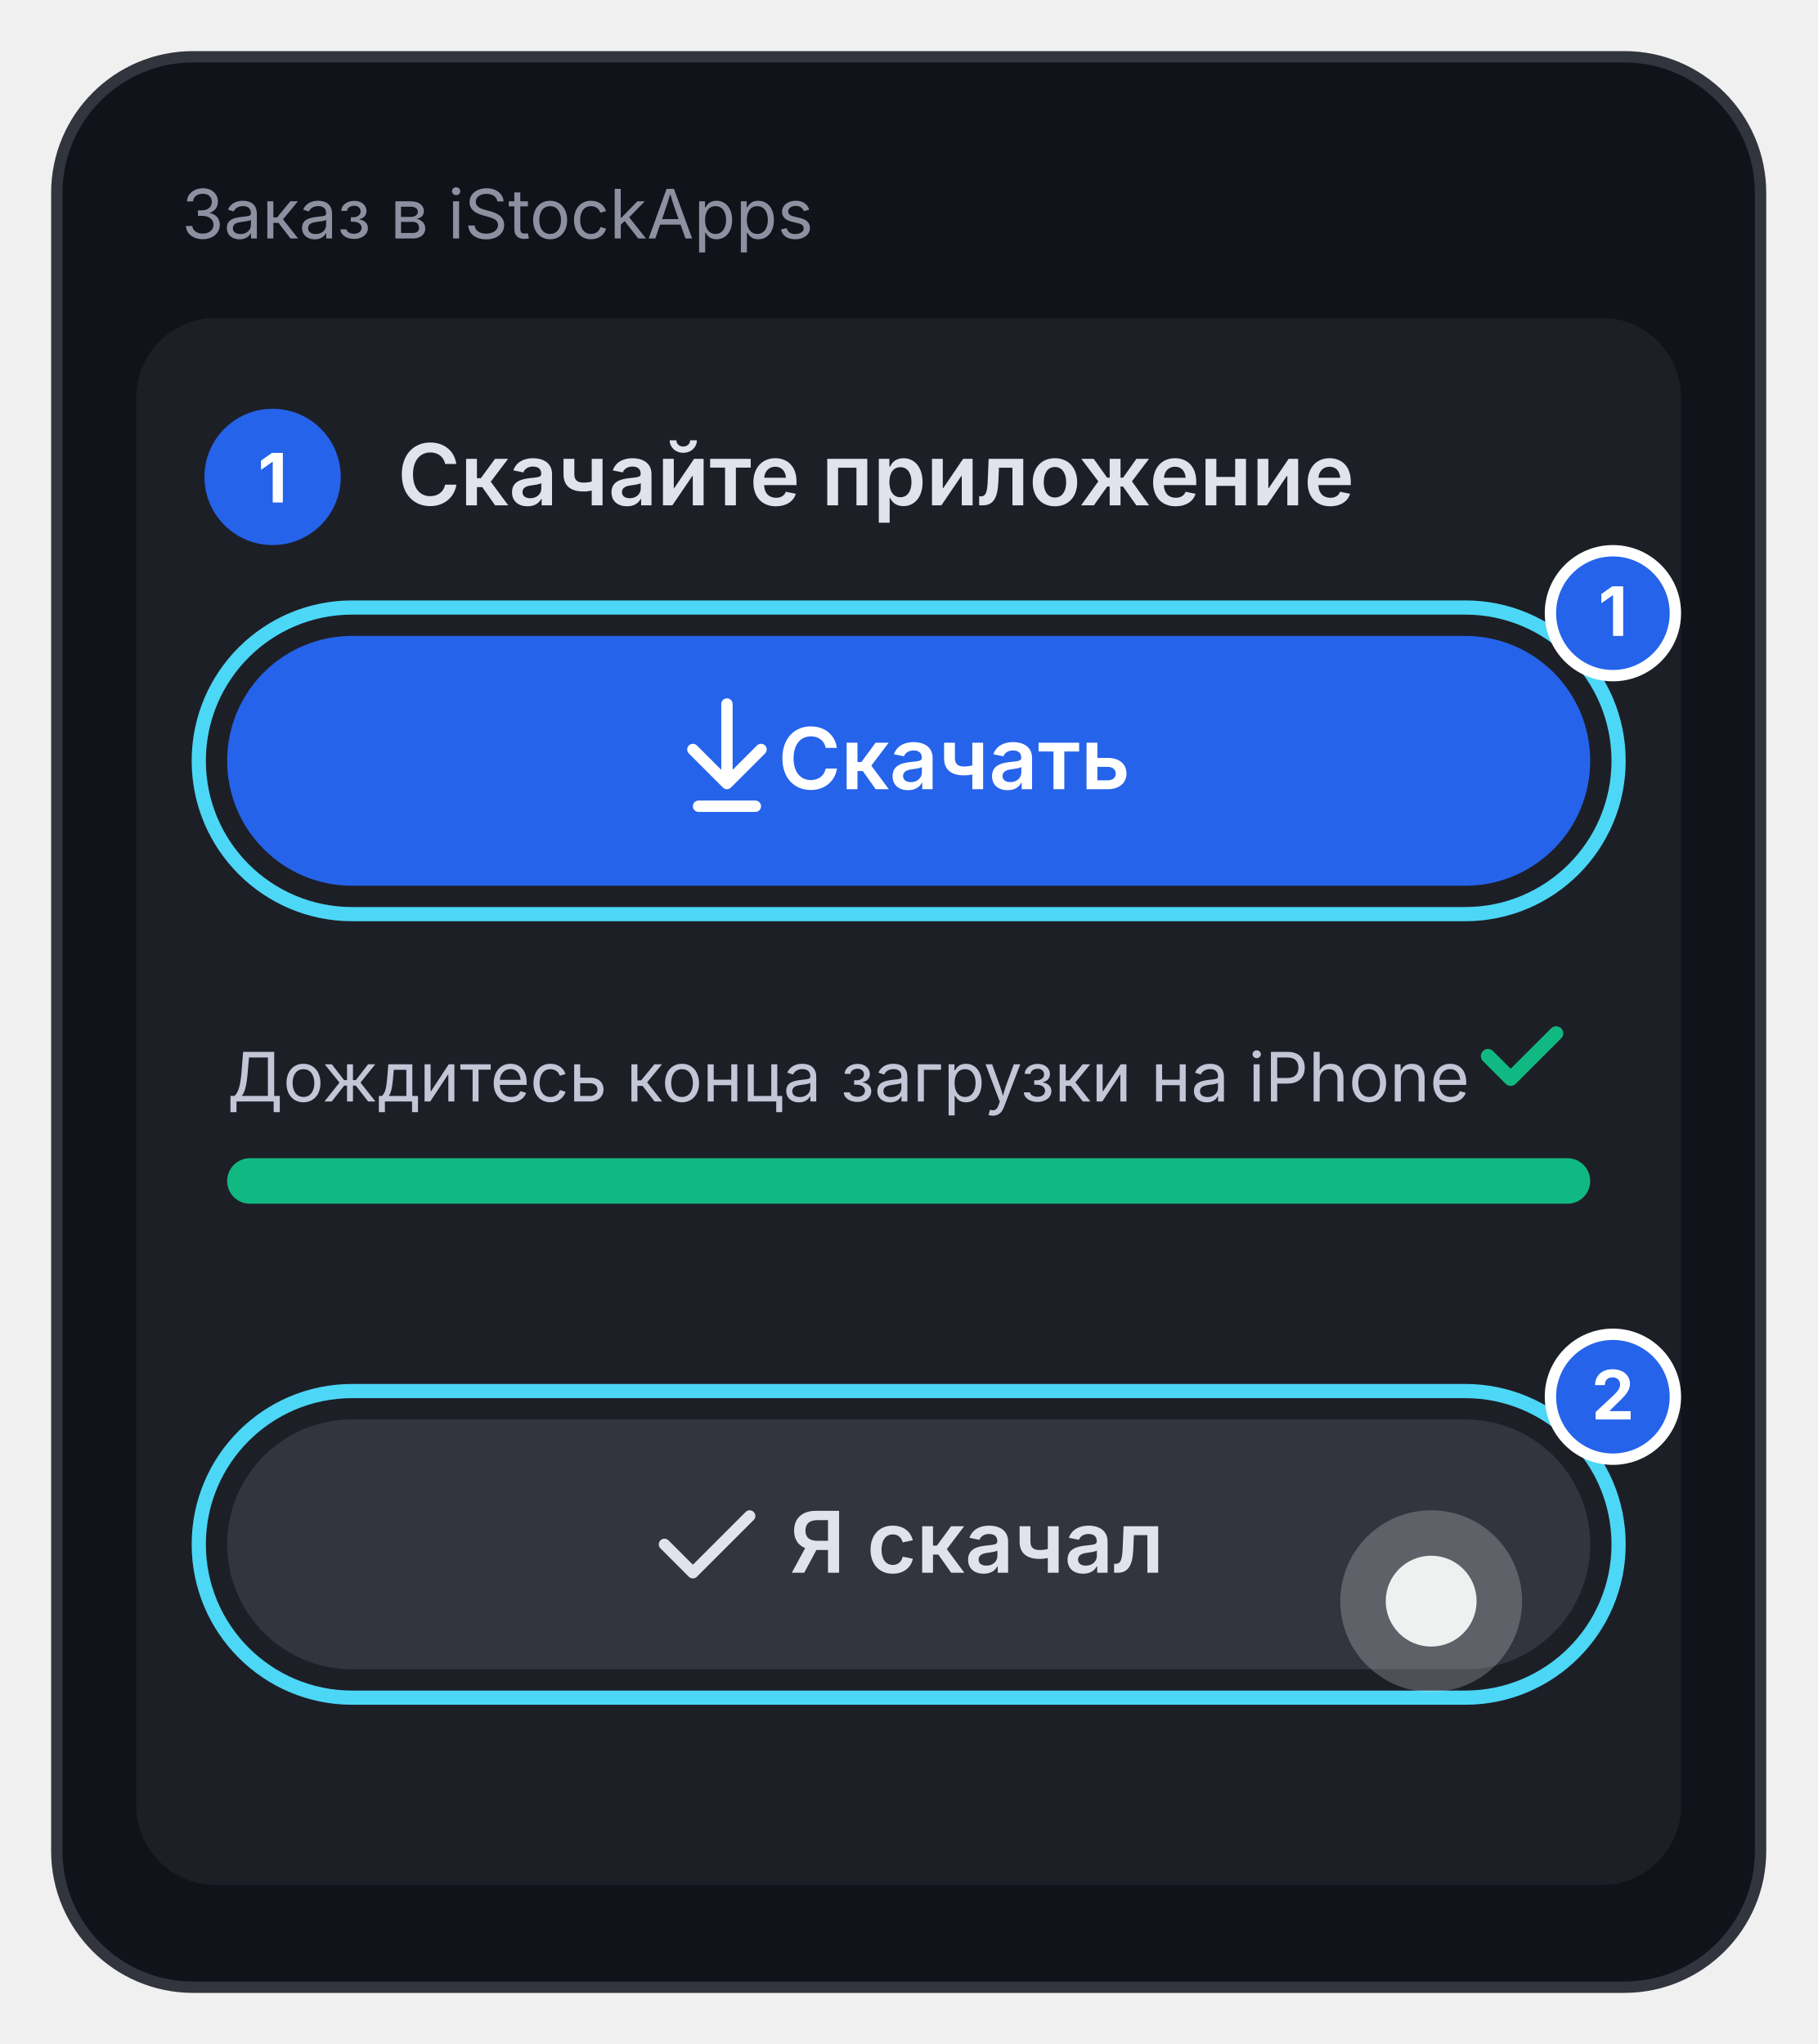
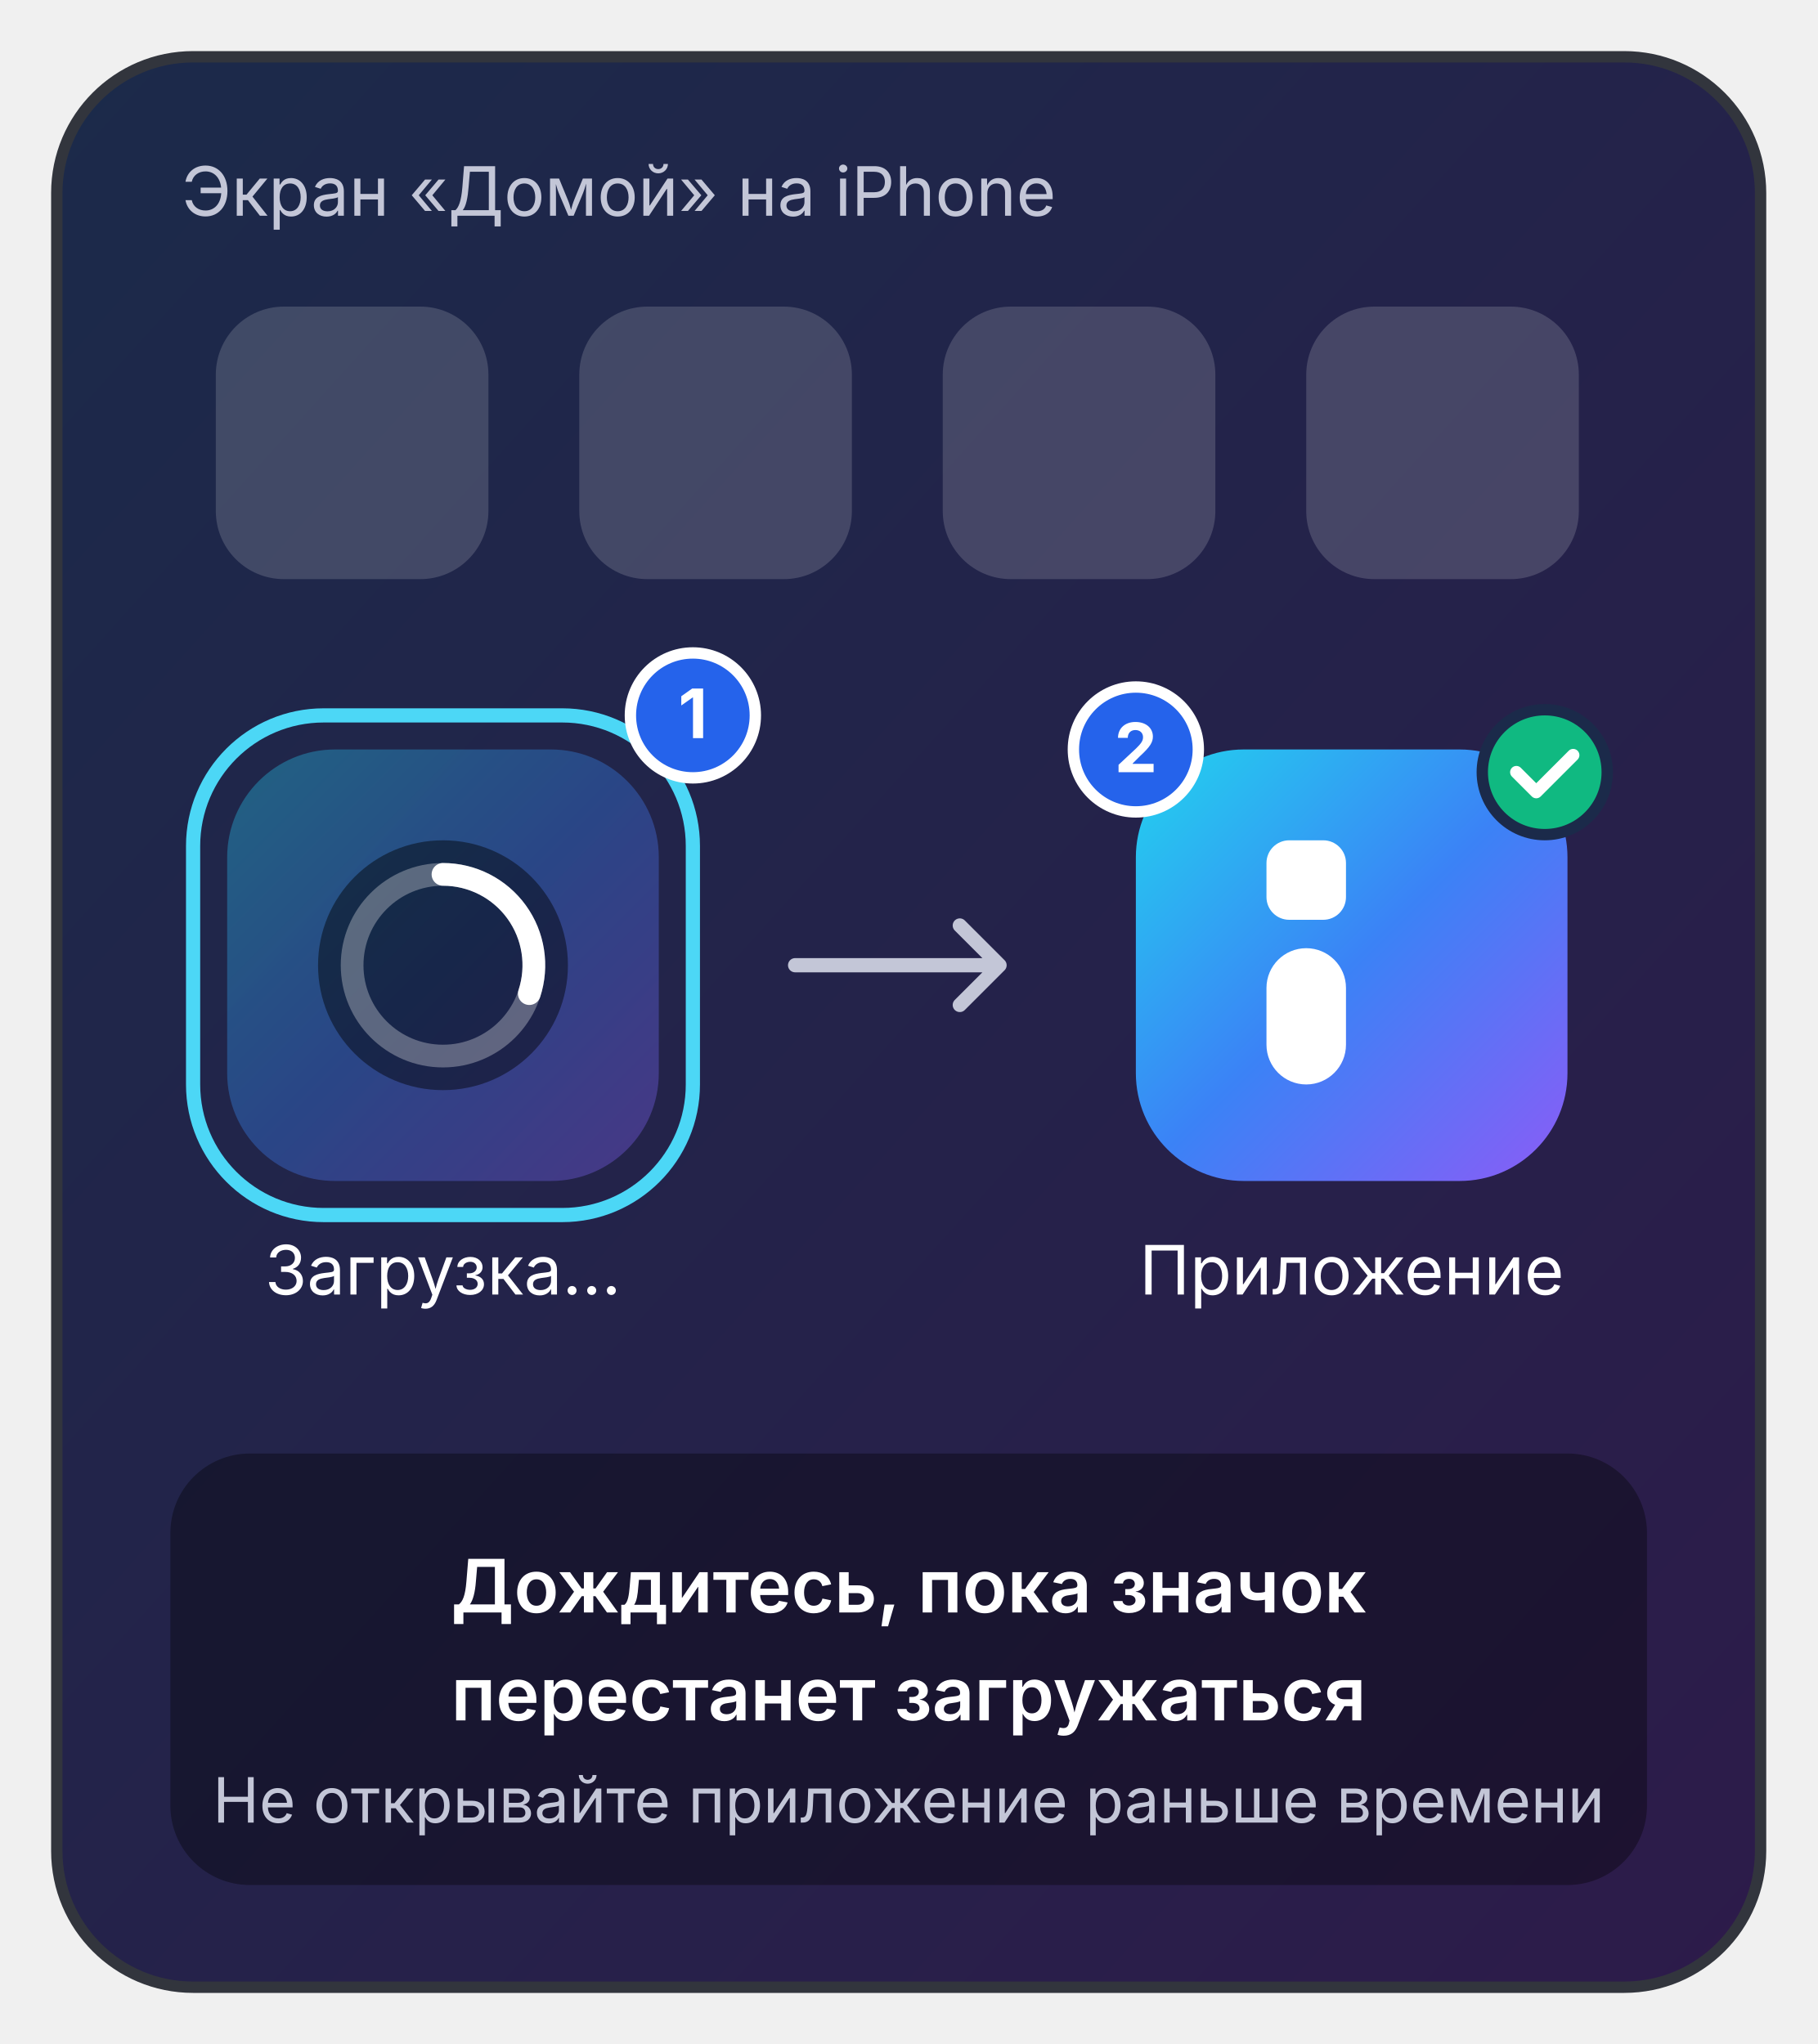
<svg xmlns="http://www.w3.org/2000/svg" viewBox="0 0 320 360" width="320" height="360" font-family="-apple-system, 'SF Pro Text', Inter, 'Segoe UI', Roboto, sans-serif">
-   <rect x="10" y="10" width="300" height="340" rx="24" fill="#10131a" stroke="#32353d" stroke-width="2" />
-   <text x="32" y="42" font-size="12" fill="#8d90a0">Заказ в iStockApps</text>
-   <rect x="24" y="56" width="272" height="276" rx="14" fill="#1d1f27" />
-   <circle cx="48" cy="84" r="12" fill="#2563eb" />
-   <text x="48" y="88.5" text-anchor="middle" font-size="12" font-weight="700" fill="#fff">1</text>
-   <text x="70" y="89" font-size="15" font-weight="600" fill="#e1e2ec">Скачайте приложение</text>
-   <rect x="40" y="112" width="240" height="44" rx="22" fill="#2563eb" />
-   <path d="M128 124v14m-6-6 6 6 6-6m-11 10h10" stroke="#fff" stroke-width="2" fill="none" stroke-linecap="round" stroke-linejoin="round" />
-   <text x="168" y="139" text-anchor="middle" font-size="15" font-weight="600" fill="#fff">Скачать</text>
-   <rect x="35" y="107" width="250" height="54" rx="27" fill="none" stroke="#4cd7f6" stroke-width="2.5" />
-   <g transform="translate(284 108)">
+   <defs>
+     <linearGradient id="home" x1="0" y1="0" x2="1" y2="1">
+       <stop offset="0" stop-color="#1b2a4a" />
+       <stop offset="1" stop-color="#2d1b4a" />
+     </linearGradient>
+     <linearGradient id="app" x1="0" y1="0" x2="1" y2="1">
+       <stop offset="0" stop-color="#22d3ee" />
+       <stop offset=".5" stop-color="#3b82f6" />
+       <stop offset="1" stop-color="#8b5cf6" />
+     </linearGradient>
+   </defs>
+   <rect x="10" y="10" width="300" height="340" rx="24" fill="url(#home)" stroke="#32353d" stroke-width="2" />
+   <text x="32" y="38" font-size="12" fill="#c3c6d7">Экран «Домой» на iPhone</text>
+   <g fill="#fff" fill-opacity=".16">
+     <rect x="38" y="54" width="48" height="48" rx="12" />
+     <rect x="102" y="54" width="48" height="48" rx="12" />
+     <rect x="166" y="54" width="48" height="48" rx="12" />
+     <rect x="230" y="54" width="48" height="48" rx="12" />
+   </g>
+   <rect x="40" y="132" width="76" height="76" rx="19" fill="url(#app)" opacity=".35" />
+   <circle cx="78" cy="170" r="22" fill="#000" fill-opacity=".45" />
+   <circle cx="78" cy="170" r="16" fill="none" stroke="#fff" stroke-opacity=".3" stroke-width="4" />
+   <path d="M78 154a16 16 0 0 1 15.2 21" fill="none" stroke="#fff" stroke-width="4" stroke-linecap="round" />
+   <text x="78" y="228" text-anchor="middle" font-size="12" fill="#fff">Загрузка…</text>
+   <rect x="34" y="126" width="88" height="88" rx="23" fill="none" stroke="#4cd7f6" stroke-width="2.5" />
+   <g transform="translate(122 126)">
    <circle r="11" fill="#2563eb" stroke="#fff" stroke-width="2" />
    <text y="4" text-anchor="middle" font-size="12" font-weight="700" fill="#fff">1</text>
  </g>
-   <text x="40" y="194" font-size="12" fill="#c3c6d7">Дождитесь конца загрузки на iPhone</text>
-   <rect x="40" y="204" width="240" height="8" rx="4" fill="#32353d" />
-   <rect x="40" y="204" width="240" height="8" rx="4" fill="#10b981" />
-   <path d="M262 186l4 4 8-8" stroke="#10b981" stroke-width="2.5" fill="none" stroke-linecap="round" stroke-linejoin="round" />
-   <rect x="40" y="250" width="240" height="44" rx="22" fill="#32353d" />
-   <path d="M117 272l5 5 10-10" stroke="#e1e2ec" stroke-width="2" fill="none" stroke-linecap="round" stroke-linejoin="round" />
-   <text x="172" y="277" text-anchor="middle" font-size="15" font-weight="600" fill="#e1e2ec">Я скачал</text>
-   <rect x="35" y="245" width="250" height="54" rx="27" fill="none" stroke="#4cd7f6" stroke-width="2.5" />
-   <g transform="translate(284 246)">
+   <path d="M140 170h36m-7-7 7 7-7 7" stroke="#c3c6d7" stroke-width="2.5" fill="none" stroke-linecap="round" stroke-linejoin="round" />
+   <rect x="200" y="132" width="76" height="76" rx="19" fill="url(#app)" />
+   <rect x="223" y="148" width="14" height="14" rx="4" fill="#fff" />
+   <rect x="223" y="167" width="14" height="24" rx="7" fill="#fff" />
+   <circle cx="272" cy="136" r="11" fill="#10b981" stroke="#1b2a4a" stroke-width="2" />
+   <path d="M267 136l3.5 3.5 6.5-6.5" stroke="#fff" stroke-width="2.2" fill="none" stroke-linecap="round" stroke-linejoin="round" />
+   <text x="238" y="228" text-anchor="middle" font-size="12" fill="#fff">Приложение</text>
+   <g transform="translate(200 132)">
    <circle r="11" fill="#2563eb" stroke="#fff" stroke-width="2" />
    <text y="4" text-anchor="middle" font-size="12" font-weight="700" fill="#fff">2</text>
  </g>
-   <g transform="translate(252 282)">
-     <circle r="16" fill="#fff" fill-opacity=".22" />
-     <circle r="8" fill="#fff" fill-opacity=".9" />
-   </g>
+   <rect x="30" y="256" width="260" height="76" rx="14" fill="#000" fill-opacity=".35" />
+   <text x="160" y="284" text-anchor="middle" font-size="13" font-weight="600" fill="#fff">Дождитесь, пока значок</text>
+   <text x="160" y="303" text-anchor="middle" font-size="13" font-weight="600" fill="#fff">перестанет загружаться</text>
+   <text x="160" y="321" text-anchor="middle" font-size="11" fill="#c3c6d7">Не открывайте приложение раньше времени</text>
</svg>
